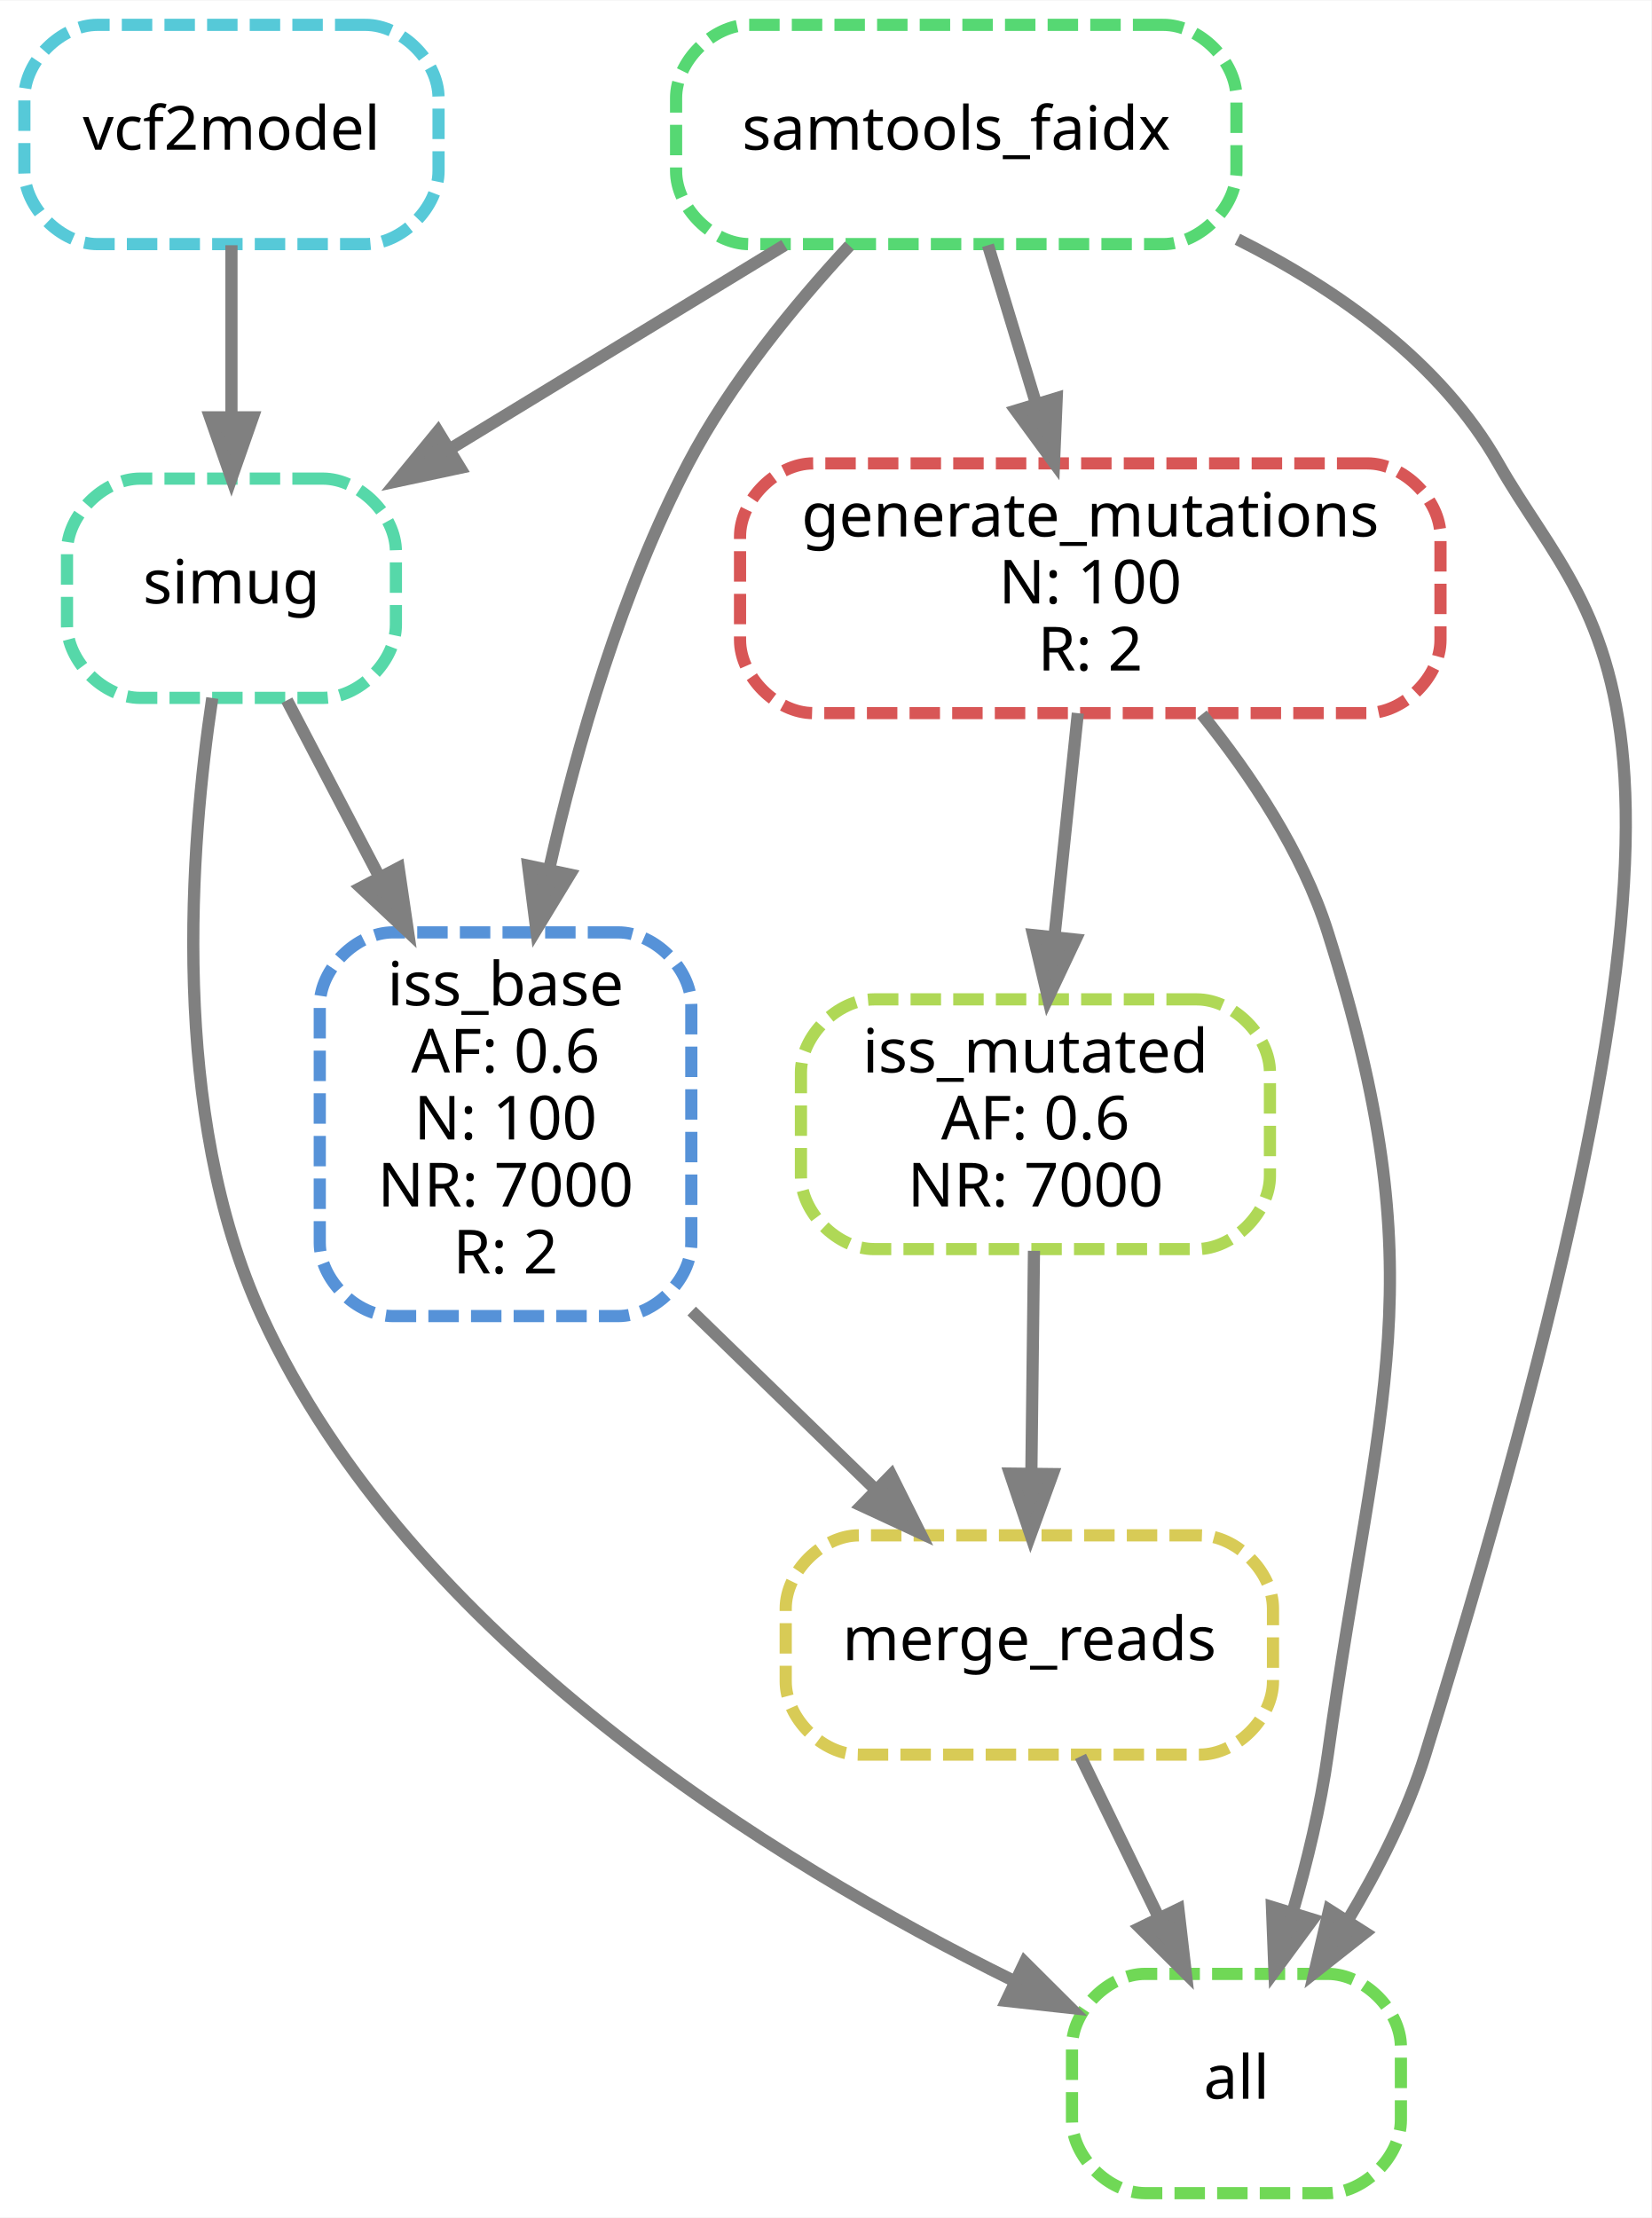
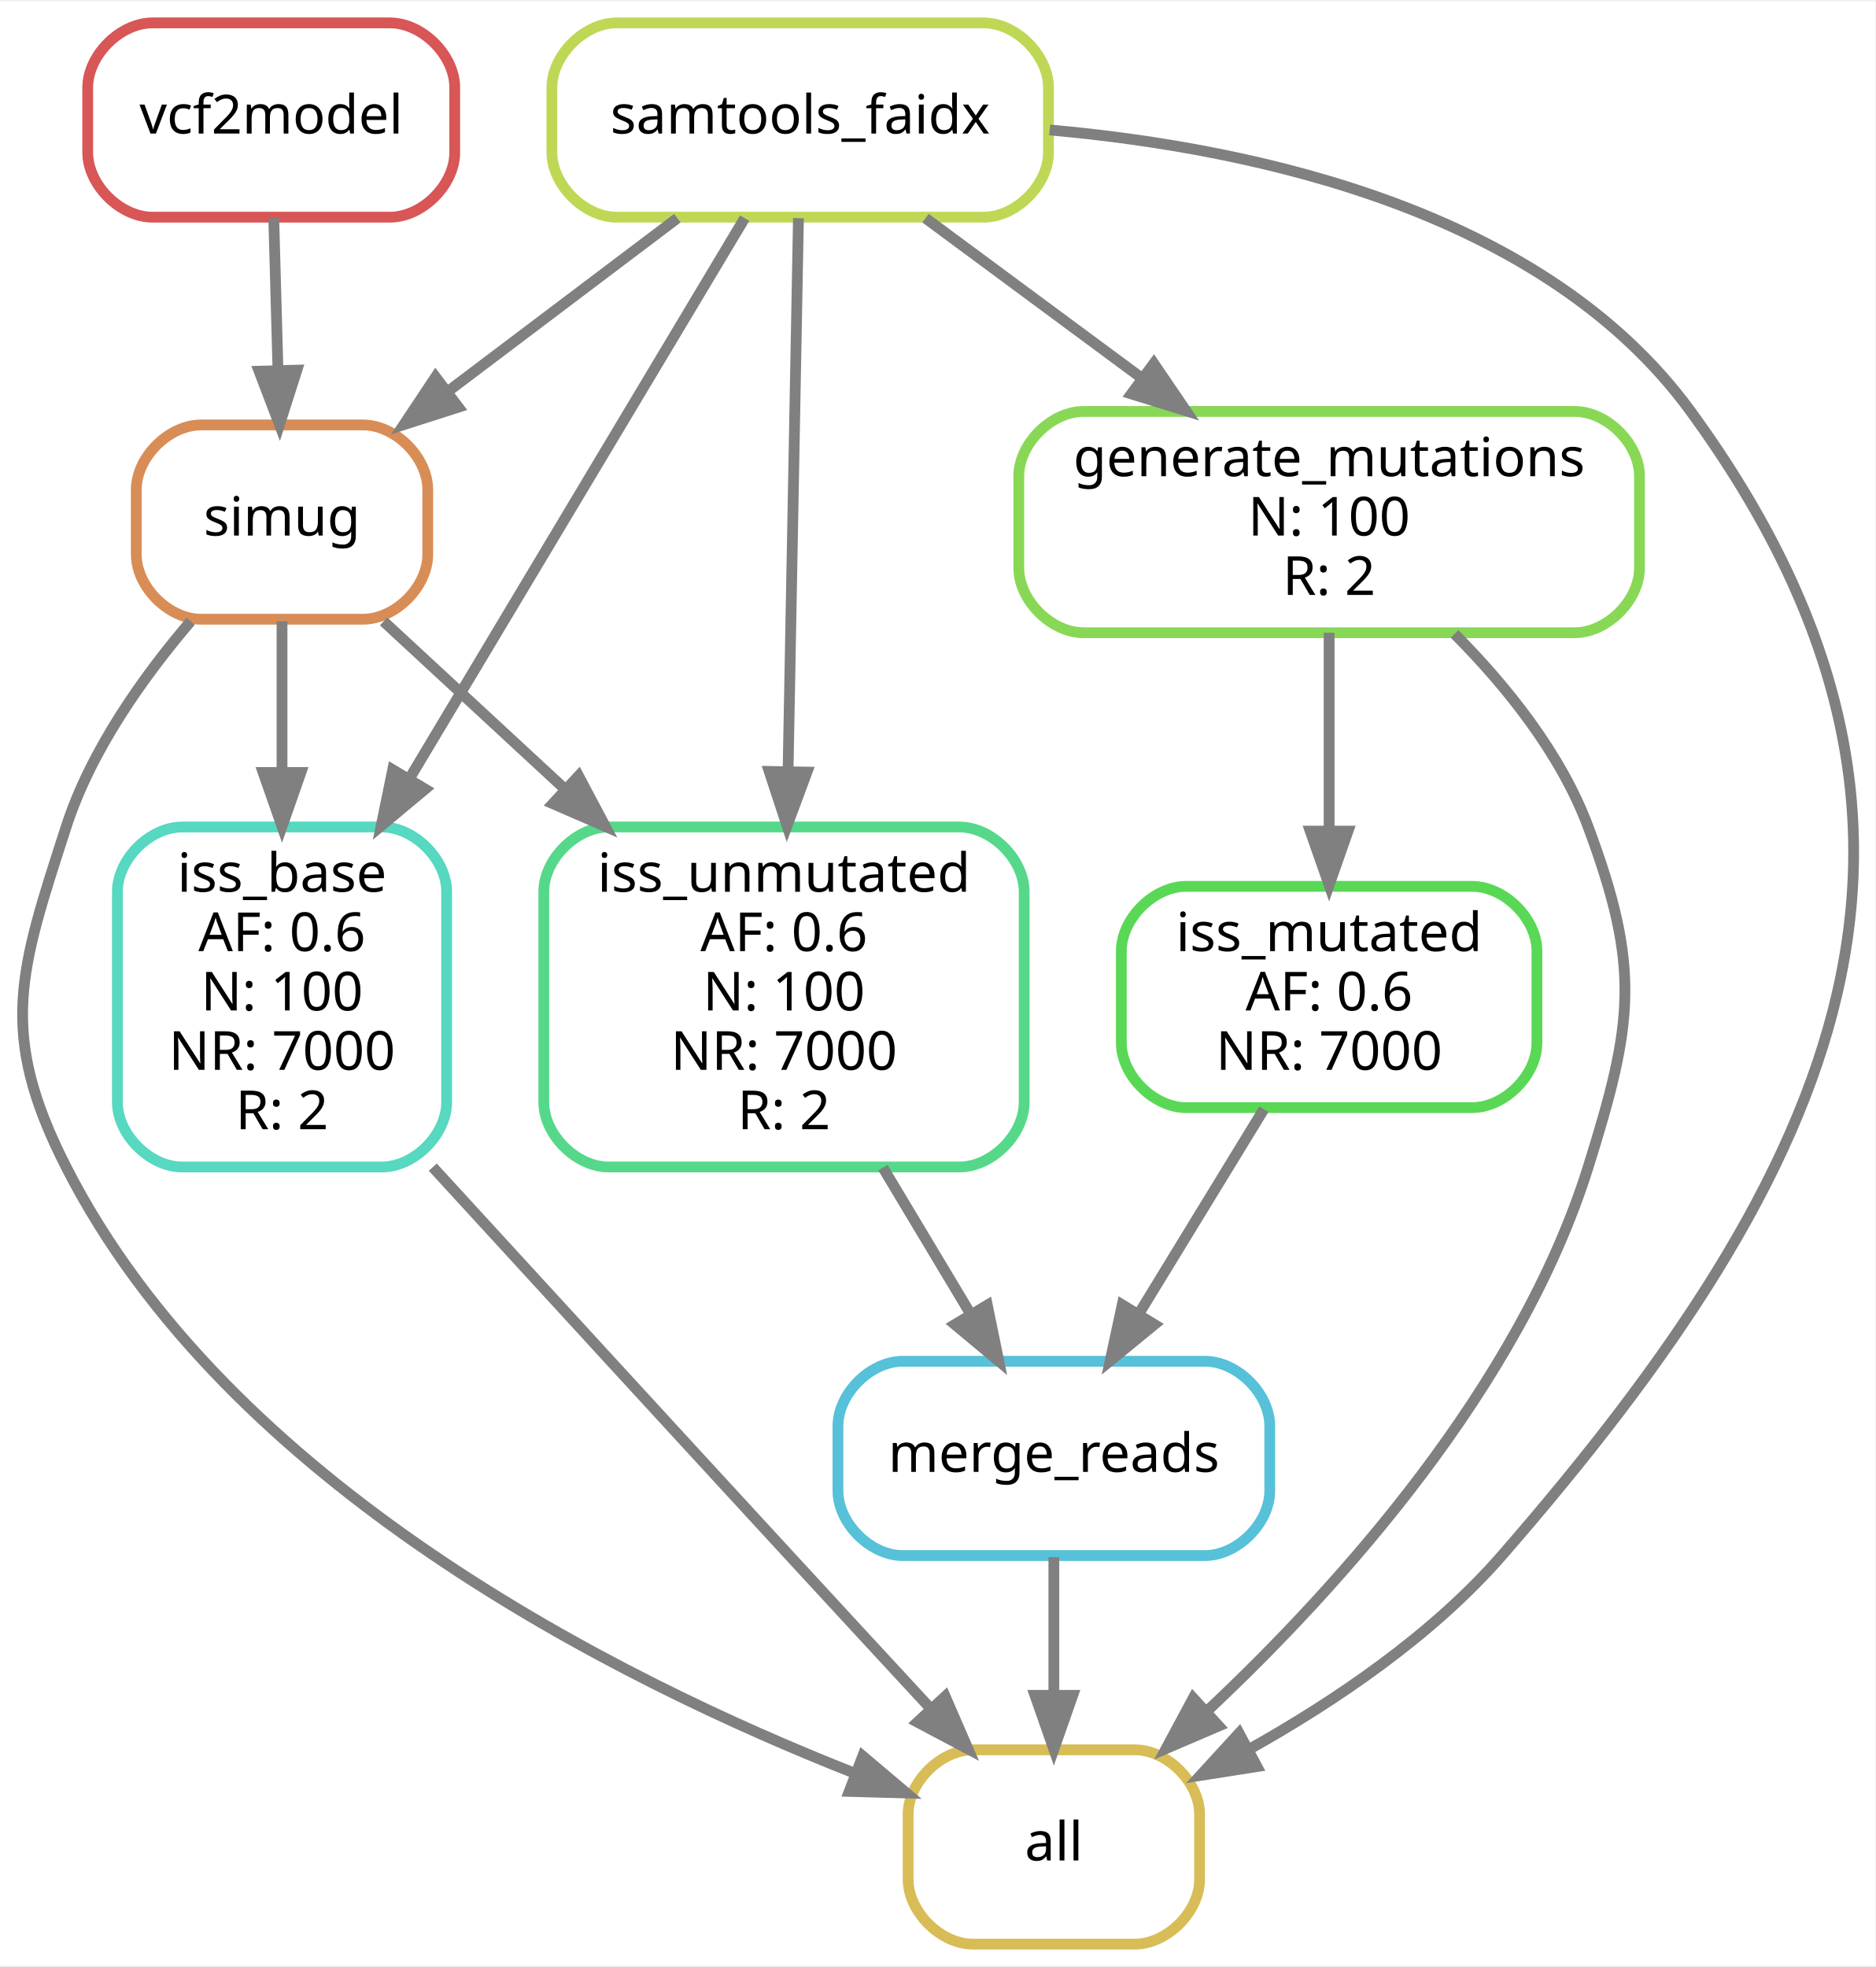
- <svg xmlns="http://www.w3.org/2000/svg" width="271pt" height="364pt" viewBox="0.00 0.00 271.12 364.00">
+ <svg xmlns="http://www.w3.org/2000/svg" width="347pt" height="364pt" viewBox="0.00 0.00 347.46 364.00">
  <g id="graph0" class="graph" transform="scale(1 1) rotate(0) translate(4 360)">
-     <polygon fill="white" stroke="transparent" points="-4,4 -4,-360 267.12,-360 267.12,4 -4,4" />
+     <polygon fill="white" stroke="transparent" points="-4,4 -4,-360 343.46,-360 343.46,4 -4,4" />
    <g id="node1" class="node">
-       <path fill="none" stroke="#70d856" stroke-width="2" stroke-dasharray="5,2" d="M214,-36C214,-36 184,-36 184,-36 178,-36 172,-30 172,-24 172,-24 172,-12 172,-12 172,-6 178,0 184,0 184,0 214,0 214,0 220,0 226,-6 226,-12 226,-12 226,-24 226,-24 226,-30 220,-36 214,-36" />
-       <text text-anchor="middle" x="199" y="-15.5" font-family="sans" font-size="10.00">all</text>
+       <path fill="none" stroke="#d8bc56" stroke-width="2" d="M206.25,-36C206.25,-36 176.25,-36 176.25,-36 170.25,-36 164.25,-30 164.25,-24 164.25,-24 164.25,-12 164.25,-12 164.25,-6 170.25,0 176.25,0 176.25,0 206.25,0 206.25,0 212.25,0 218.25,-6 218.25,-12 218.25,-12 218.25,-24 218.25,-24 218.25,-30 212.25,-36 206.25,-36" />
+       <text text-anchor="middle" x="191.25" y="-15.5" font-family="sans" font-size="10.00">all</text>
    </g>
    <g id="node2" class="node">
-       <path fill="none" stroke="#56d873" stroke-width="2" stroke-dasharray="5,2" d="M187,-356C187,-356 119,-356 119,-356 113,-356 107,-350 107,-344 107,-344 107,-332 107,-332 107,-326 113,-320 119,-320 119,-320 187,-320 187,-320 193,-320 199,-326 199,-332 199,-332 199,-344 199,-344 199,-350 193,-356 187,-356" />
-       <text text-anchor="middle" x="153" y="-335.5" font-family="sans" font-size="10.00">samtools_faidx</text>
+       <path fill="none" stroke="#bed856" stroke-width="2" d="M178.25,-356C178.25,-356 110.25,-356 110.25,-356 104.25,-356 98.25,-350 98.25,-344 98.25,-344 98.25,-332 98.25,-332 98.25,-326 104.25,-320 110.25,-320 110.25,-320 178.25,-320 178.25,-320 184.25,-320 190.25,-326 190.25,-332 190.25,-332 190.25,-344 190.25,-344 190.25,-350 184.25,-356 178.25,-356" />
+       <text text-anchor="middle" x="144.25" y="-335.5" font-family="sans" font-size="10.00">samtools_faidx</text>
    </g>
    <g id="edge1" class="edge">
-       <path fill="none" stroke="grey" stroke-width="2" d="M199.16,-320.8C215.7,-312.51 232.58,-300.57 242,-284 259.08,-253.94 284.15,-247.26 230,-72 227.09,-62.58 222.23,-53.04 217.22,-44.7" />
-       <polygon fill="grey" stroke="grey" stroke-width="2" points="220.12,-42.75 211.8,-36.19 214.22,-46.51 220.12,-42.75" />
+       <path fill="none" stroke="grey" stroke-width="2" d="M190.48,-336.16C229.19,-332.71 282.3,-320.95 309.25,-284 365.51,-206.84 336.94,-144.04 274.25,-72 261.39,-57.23 243.43,-45.07 227.5,-36.14" />
+       <polygon fill="grey" stroke="grey" stroke-width="2" points="228.88,-32.9 218.41,-31.26 225.56,-39.07 228.88,-32.9" />
    </g>
    <g id="node3" class="node">
-       <path fill="none" stroke="#56d8a9" stroke-width="2" stroke-dasharray="5,2" d="M49,-281.5C49,-281.5 19,-281.5 19,-281.5 13,-281.5 7,-275.5 7,-269.5 7,-269.5 7,-257.5 7,-257.5 7,-251.5 13,-245.5 19,-245.5 19,-245.5 49,-245.5 49,-245.5 55,-245.5 61,-251.5 61,-257.5 61,-257.5 61,-269.5 61,-269.5 61,-275.5 55,-281.5 49,-281.5" />
-       <text text-anchor="middle" x="34" y="-261" font-family="sans" font-size="10.00">simug</text>
+       <path fill="none" stroke="#d88d56" stroke-width="2" d="M63.25,-281.5C63.25,-281.5 33.25,-281.5 33.25,-281.5 27.25,-281.5 21.25,-275.5 21.25,-269.5 21.25,-269.5 21.25,-257.5 21.25,-257.5 21.25,-251.5 27.25,-245.5 33.25,-245.5 33.25,-245.5 63.25,-245.5 63.25,-245.5 69.25,-245.5 75.25,-251.5 75.25,-257.5 75.25,-257.5 75.25,-269.5 75.25,-269.5 75.25,-275.5 69.25,-281.5 63.25,-281.5" />
+       <text text-anchor="middle" x="48.25" y="-261" font-family="sans" font-size="10.00">simug</text>
+     </g>
+     <g id="edge6" class="edge">
+       <path fill="none" stroke="grey" stroke-width="2" d="M121.5,-319.82C108.82,-310.25 92.87,-298.2 79.09,-287.79" />
+       <polygon fill="grey" stroke="grey" stroke-width="2" points="80.92,-284.79 70.83,-281.56 76.7,-290.38 80.92,-284.79" />
+     </g>
+     <g id="node4" class="node">
+       <path fill="none" stroke="#88d856" stroke-width="2" d="M287.75,-284C287.75,-284 196.75,-284 196.75,-284 190.75,-284 184.75,-278 184.75,-272 184.75,-272 184.75,-255 184.75,-255 184.75,-249 190.75,-243 196.75,-243 196.75,-243 287.75,-243 287.75,-243 293.75,-243 299.75,-249 299.75,-255 299.75,-255 299.75,-272 299.75,-272 299.75,-278 293.75,-284 287.75,-284" />
+       <text text-anchor="middle" x="242.25" y="-272" font-family="sans" font-size="10.00">generate_mutations</text>
+       <text text-anchor="middle" x="242.25" y="-261" font-family="sans" font-size="10.00">N: 100</text>
+       <text text-anchor="middle" x="242.25" y="-250" font-family="sans" font-size="10.00">R: 2</text>
+     </g>
+     <g id="edge8" class="edge">
+       <path fill="none" stroke="grey" stroke-width="2" d="M167.47,-319.82C179.47,-310.94 194.35,-299.93 207.67,-290.08" />
+       <polygon fill="grey" stroke="grey" stroke-width="2" points="209.77,-292.88 215.73,-284.12 205.61,-287.25 209.77,-292.88" />
+     </g>
+     <g id="node6" class="node">
+       <path fill="none" stroke="#56d8c1" stroke-width="2" d="M66.75,-207C66.75,-207 29.75,-207 29.75,-207 23.75,-207 17.75,-201 17.75,-195 17.75,-195 17.75,-156 17.75,-156 17.75,-150 23.75,-144 29.75,-144 29.75,-144 66.75,-144 66.75,-144 72.75,-144 78.75,-150 78.75,-156 78.75,-156 78.75,-195 78.75,-195 78.75,-201 72.75,-207 66.75,-207" />
+       <text text-anchor="middle" x="48.25" y="-195" font-family="sans" font-size="10.00">iss_base</text>
+       <text text-anchor="middle" x="48.25" y="-184" font-family="sans" font-size="10.00">AF: 0.6</text>
+       <text text-anchor="middle" x="48.25" y="-173" font-family="sans" font-size="10.00">N: 100</text>
+       <text text-anchor="middle" x="48.25" y="-162" font-family="sans" font-size="10.00">NR: 7000</text>
+       <text text-anchor="middle" x="48.25" y="-151" font-family="sans" font-size="10.00">R: 2</text>
+     </g>
+     <g id="edge11" class="edge">
+       <path fill="none" stroke="grey" stroke-width="2" d="M133.97,-319.82C119.23,-295.18 91.67,-249.09 71.77,-215.82" />
+       <polygon fill="grey" stroke="grey" stroke-width="2" points="74.77,-214.02 66.63,-207.23 68.76,-217.61 74.77,-214.02" />
+     </g>
+     <g id="node8" class="node">
+       <path fill="none" stroke="#56d88a" stroke-width="2" d="M173.75,-207C173.75,-207 108.75,-207 108.75,-207 102.75,-207 96.75,-201 96.75,-195 96.75,-195 96.75,-156 96.75,-156 96.75,-150 102.75,-144 108.75,-144 108.75,-144 173.75,-144 173.75,-144 179.75,-144 185.75,-150 185.75,-156 185.75,-156 185.75,-195 185.75,-195 185.75,-201 179.75,-207 173.75,-207" />
+       <text text-anchor="middle" x="141.25" y="-195" font-family="sans" font-size="10.00">iss_unmutated</text>
+       <text text-anchor="middle" x="141.25" y="-184" font-family="sans" font-size="10.00">AF: 0.6</text>
+       <text text-anchor="middle" x="141.25" y="-173" font-family="sans" font-size="10.00">N: 100</text>
+       <text text-anchor="middle" x="141.25" y="-162" font-family="sans" font-size="10.00">NR: 7000</text>
+       <text text-anchor="middle" x="141.25" y="-151" font-family="sans" font-size="10.00">R: 2</text>
+     </g>
+     <g id="edge13" class="edge">
+       <path fill="none" stroke="grey" stroke-width="2" d="M143.93,-319.82C143.47,-295.6 142.63,-250.65 142.01,-217.53" />
+       <polygon fill="grey" stroke="grey" stroke-width="2" points="145.51,-217.17 141.82,-207.23 138.51,-217.3 145.51,-217.17" />
+     </g>
+     <g id="edge2" class="edge">
+       <path fill="none" stroke="grey" stroke-width="2" d="M31.33,-245.12C22.61,-234.91 12.84,-221.24 8.25,-207 -0.35,-180.35 -4.46,-168.95 8.25,-144 38.19,-85.19 110.17,-49.07 154.4,-31.64" />
+       <polygon fill="grey" stroke="grey" stroke-width="2" points="155.84,-34.84 163.93,-28 153.34,-28.3 155.84,-34.84" />
+     </g>
+     <g id="edge12" class="edge">
+       <path fill="none" stroke="grey" stroke-width="2" d="M48.25,-245.1C48.25,-237.01 48.25,-227.02 48.25,-217.2" />
+       <polygon fill="grey" stroke="grey" stroke-width="2" points="51.75,-217.1 48.25,-207.1 44.75,-217.1 51.75,-217.1" />
+     </g>
+     <g id="edge14" class="edge">
+       <path fill="none" stroke="grey" stroke-width="2" d="M67.07,-245.1C76.73,-236.16 88.91,-224.9 100.58,-214.1" />
+       <polygon fill="grey" stroke="grey" stroke-width="2" points="103.19,-216.46 108.15,-207.1 98.43,-211.32 103.19,-216.46" />
+     </g>
+     <g id="edge3" class="edge">
+       <path fill="none" stroke="grey" stroke-width="2" d="M265.49,-242.78C275.11,-233.1 285.18,-220.61 290.25,-207 300.02,-180.76 298.61,-170.72 290.25,-144 277.48,-103.24 244.14,-66.2 219.66,-43.21" />
+       <polygon fill="grey" stroke="grey" stroke-width="2" points="221.8,-40.42 212.06,-36.25 217.07,-45.58 221.8,-40.42" />
+     </g>
+     <g id="node9" class="node">
+       <path fill="none" stroke="#59d856" stroke-width="2" d="M268.75,-196C268.75,-196 215.75,-196 215.75,-196 209.75,-196 203.75,-190 203.75,-184 203.75,-184 203.75,-167 203.75,-167 203.75,-161 209.75,-155 215.75,-155 215.75,-155 268.75,-155 268.75,-155 274.75,-155 280.75,-161 280.75,-167 280.75,-167 280.75,-184 280.75,-184 280.75,-190 274.75,-196 268.75,-196" />
+       <text text-anchor="middle" x="242.25" y="-184" font-family="sans" font-size="10.00">iss_mutated</text>
+       <text text-anchor="middle" x="242.25" y="-173" font-family="sans" font-size="10.00">AF: 0.6</text>
+       <text text-anchor="middle" x="242.25" y="-162" font-family="sans" font-size="10.00">NR: 7000</text>
+     </g>
+     <g id="edge15" class="edge">
+       <path fill="none" stroke="grey" stroke-width="2" d="M242.25,-242.99C242.25,-232.18 242.25,-218.51 242.25,-206.38" />
+       <polygon fill="grey" stroke="grey" stroke-width="2" points="245.75,-206.24 242.25,-196.24 238.75,-206.24 245.75,-206.24" />
+     </g>
+     <g id="node5" class="node">
+       <path fill="none" stroke="#56c1d8" stroke-width="2" d="M219.25,-108C219.25,-108 163.25,-108 163.25,-108 157.25,-108 151.25,-102 151.25,-96 151.25,-96 151.25,-84 151.25,-84 151.25,-78 157.25,-72 163.25,-72 163.25,-72 219.25,-72 219.25,-72 225.25,-72 231.25,-78 231.25,-84 231.25,-84 231.25,-96 231.25,-96 231.25,-102 225.25,-108 219.25,-108" />
+       <text text-anchor="middle" x="191.25" y="-87.5" font-family="sans" font-size="10.00">merge_reads</text>
+     </g>
+     <g id="edge4" class="edge">
+       <path fill="none" stroke="grey" stroke-width="2" d="M191.25,-71.7C191.25,-63.98 191.25,-54.71 191.25,-46.11" />
+       <polygon fill="grey" stroke="grey" stroke-width="2" points="194.75,-46.1 191.25,-36.1 187.75,-46.1 194.75,-46.1" />
    </g>
    <g id="edge5" class="edge">
-       <path fill="none" stroke="grey" stroke-width="2" d="M124.8,-319.82C108.41,-309.83 87.59,-297.15 70.03,-286.45" />
-       <polygon fill="grey" stroke="grey" stroke-width="2" points="71.54,-283.27 61.18,-281.06 67.9,-289.25 71.54,-283.27" />
+       <path fill="none" stroke="grey" stroke-width="2" d="M76.18,-143.97C94.86,-123.58 120,-96.16 142.25,-72 150.78,-62.73 160.17,-52.57 168.43,-43.64" />
+       <polygon fill="grey" stroke="grey" stroke-width="2" points="171.12,-45.89 175.34,-36.17 165.98,-41.13 171.12,-45.89" />
    </g>
-     <g id="node4" class="node">
-       <path fill="none" stroke="#d85656" stroke-width="2" stroke-dasharray="5,2" d="M220.5,-284C220.5,-284 129.5,-284 129.5,-284 123.5,-284 117.5,-278 117.5,-272 117.5,-272 117.5,-255 117.5,-255 117.5,-249 123.5,-243 129.5,-243 129.5,-243 220.5,-243 220.5,-243 226.5,-243 232.5,-249 232.5,-255 232.5,-255 232.5,-272 232.5,-272 232.5,-278 226.5,-284 220.5,-284" />
-       <text text-anchor="middle" x="175" y="-272" font-family="sans" font-size="10.00">generate_mutations</text>
-       <text text-anchor="middle" x="175" y="-261" font-family="sans" font-size="10.00">N: 100</text>
-       <text text-anchor="middle" x="175" y="-250" font-family="sans" font-size="10.00">R: 2</text>
+     <g id="node7" class="node">
+       <path fill="none" stroke="#d85656" stroke-width="2" d="M68.25,-356C68.25,-356 24.25,-356 24.25,-356 18.25,-356 12.25,-350 12.25,-344 12.25,-344 12.25,-332 12.25,-332 12.25,-326 18.25,-320 24.25,-320 24.25,-320 68.25,-320 68.25,-320 74.25,-320 80.25,-326 80.25,-332 80.25,-332 80.25,-344 80.25,-344 80.25,-350 74.25,-356 68.25,-356" />
+       <text text-anchor="middle" x="46.25" y="-335.5" font-family="sans" font-size="10.00">vcf2model</text>
    </g>
    <g id="edge7" class="edge">
-       <path fill="none" stroke="grey" stroke-width="2" d="M158.21,-319.82C160.58,-312.03 163.44,-302.6 166.12,-293.75" />
-       <polygon fill="grey" stroke="grey" stroke-width="2" points="169.49,-294.71 169.05,-284.12 162.79,-292.67 169.49,-294.71" />
+       <path fill="none" stroke="grey" stroke-width="2" d="M46.72,-319.82C46.95,-311.42 47.24,-301.12 47.5,-291.69" />
+       <polygon fill="grey" stroke="grey" stroke-width="2" points="51,-291.65 47.78,-281.56 44,-291.46 51,-291.65" />
    </g>
-     <g id="node7" class="node">
-       <path fill="none" stroke="#5692d8" stroke-width="2" stroke-dasharray="5,2" d="M97.5,-207C97.5,-207 60.5,-207 60.5,-207 54.5,-207 48.5,-201 48.5,-195 48.5,-195 48.5,-156 48.5,-156 48.5,-150 54.5,-144 60.5,-144 60.5,-144 97.5,-144 97.5,-144 103.5,-144 109.5,-150 109.5,-156 109.5,-156 109.5,-195 109.5,-195 109.5,-201 103.5,-207 97.5,-207" />
-       <text text-anchor="middle" x="79" y="-195" font-family="sans" font-size="10.00">iss_base</text>
-       <text text-anchor="middle" x="79" y="-184" font-family="sans" font-size="10.00">AF: 0.6</text>
-       <text text-anchor="middle" x="79" y="-173" font-family="sans" font-size="10.00">N: 100</text>
-       <text text-anchor="middle" x="79" y="-162" font-family="sans" font-size="10.00">NR: 7000</text>
-       <text text-anchor="middle" x="79" y="-151" font-family="sans" font-size="10.00">R: 2</text>
+     <g id="edge9" class="edge">
+       <path fill="none" stroke="grey" stroke-width="2" d="M159.58,-143.88C164.9,-134.99 170.66,-125.38 175.79,-116.82" />
+       <polygon fill="grey" stroke="grey" stroke-width="2" points="178.92,-118.4 181.05,-108.03 172.91,-114.81 178.92,-118.4" />
    </g>
    <g id="edge10" class="edge">
-       <path fill="none" stroke="grey" stroke-width="2" d="M135.46,-319.74C126.42,-309.98 115.88,-297.14 109,-284 98.11,-263.2 90.8,-238.01 86.13,-217.24" />
-       <polygon fill="grey" stroke="grey" stroke-width="2" points="89.55,-216.49 84.05,-207.44 82.71,-217.95 89.55,-216.49" />
-     </g>
-     <g id="edge2" class="edge">
-       <path fill="none" stroke="grey" stroke-width="2" d="M30.85,-245.48C27.26,-221.59 23.7,-177.31 39,-144 63.35,-90.99 123.07,-54.28 162.26,-34.95" />
-       <polygon fill="grey" stroke="grey" stroke-width="2" points="164.24,-37.89 171.75,-30.41 161.22,-31.57 164.24,-37.89" />
-     </g>
-     <g id="edge11" class="edge">
-       <path fill="none" stroke="grey" stroke-width="2" d="M43.11,-245.1C47.47,-236.75 52.89,-226.39 58.19,-216.27" />
-       <polygon fill="grey" stroke="grey" stroke-width="2" points="61.45,-217.59 62.99,-207.1 55.25,-214.34 61.45,-217.59" />
-     </g>
-     <g id="edge3" class="edge">
-       <path fill="none" stroke="grey" stroke-width="2" d="M193.33,-242.8C201.34,-232.86 209.85,-220.14 214,-207 232.09,-149.79 222.25,-131.43 214,-72 212.82,-63.48 210.61,-54.39 208.25,-46.2" />
-       <polygon fill="grey" stroke="grey" stroke-width="2" points="211.52,-44.94 205.24,-36.41 204.83,-46.99 211.52,-44.94" />
-     </g>
-     <g id="node8" class="node">
-       <path fill="none" stroke="#afd856" stroke-width="2" stroke-dasharray="5,2" d="M192.5,-196C192.5,-196 139.5,-196 139.5,-196 133.5,-196 127.5,-190 127.5,-184 127.5,-184 127.5,-167 127.5,-167 127.5,-161 133.5,-155 139.5,-155 139.5,-155 192.5,-155 192.5,-155 198.5,-155 204.5,-161 204.5,-167 204.5,-167 204.5,-184 204.5,-184 204.5,-190 198.5,-196 192.5,-196" />
-       <text text-anchor="middle" x="166" y="-184" font-family="sans" font-size="10.00">iss_mutated</text>
-       <text text-anchor="middle" x="166" y="-173" font-family="sans" font-size="10.00">AF: 0.6</text>
-       <text text-anchor="middle" x="166" y="-162" font-family="sans" font-size="10.00">NR: 7000</text>
-     </g>
-     <g id="edge12" class="edge">
-       <path fill="none" stroke="grey" stroke-width="2" d="M172.96,-242.99C171.83,-232.18 170.4,-218.51 169.13,-206.38" />
-       <polygon fill="grey" stroke="grey" stroke-width="2" points="172.59,-205.82 168.07,-196.24 165.63,-206.55 172.59,-205.82" />
-     </g>
-     <g id="node5" class="node">
-       <path fill="none" stroke="#d8cb56" stroke-width="2" stroke-dasharray="5,2" d="M193,-108C193,-108 137,-108 137,-108 131,-108 125,-102 125,-96 125,-96 125,-84 125,-84 125,-78 131,-72 137,-72 137,-72 193,-72 193,-72 199,-72 205,-78 205,-84 205,-84 205,-96 205,-96 205,-102 199,-108 193,-108" />
-       <text text-anchor="middle" x="165" y="-87.5" font-family="sans" font-size="10.00">merge_reads</text>
-     </g>
-     <g id="edge4" class="edge">
-       <path fill="none" stroke="grey" stroke-width="2" d="M173.4,-71.7C177.27,-63.73 181.95,-54.1 186.24,-45.26" />
-       <polygon fill="grey" stroke="grey" stroke-width="2" points="189.47,-46.63 190.69,-36.1 183.17,-43.57 189.47,-46.63" />
-     </g>
-     <g id="node6" class="node">
-       <path fill="none" stroke="#56c9d8" stroke-width="2" stroke-dasharray="5,2" d="M56,-356C56,-356 12,-356 12,-356 6,-356 0,-350 0,-344 0,-344 0,-332 0,-332 0,-326 6,-320 12,-320 12,-320 56,-320 56,-320 62,-320 68,-326 68,-332 68,-332 68,-344 68,-344 68,-350 62,-356 56,-356" />
-       <text text-anchor="middle" x="34" y="-335.5" font-family="sans" font-size="10.00">vcf2model</text>
-     </g>
-     <g id="edge6" class="edge">
-       <path fill="none" stroke="grey" stroke-width="2" d="M34,-319.82C34,-311.42 34,-301.12 34,-291.69" />
-       <polygon fill="grey" stroke="grey" stroke-width="2" points="37.5,-291.56 34,-281.56 30.5,-291.56 37.5,-291.56" />
-     </g>
-     <g id="edge8" class="edge">
-       <path fill="none" stroke="grey" stroke-width="2" d="M109.56,-144.83C119.47,-135.21 130.34,-124.66 139.8,-115.46" />
-       <polygon fill="grey" stroke="grey" stroke-width="2" points="142.32,-117.9 147.05,-108.42 137.44,-112.88 142.32,-117.9" />
-     </g>
-     <g id="edge9" class="edge">
-       <path fill="none" stroke="grey" stroke-width="2" d="M165.76,-154.71C165.63,-143.86 165.47,-130.23 165.33,-118.37" />
-       <polygon fill="grey" stroke="grey" stroke-width="2" points="168.82,-118.06 165.2,-108.1 161.82,-118.14 168.82,-118.06" />
+       <path fill="none" stroke="grey" stroke-width="2" d="M230.16,-154.71C223.26,-143.41 214.53,-129.11 207.08,-116.93" />
+       <polygon fill="grey" stroke="grey" stroke-width="2" points="209.89,-114.81 201.69,-108.1 203.92,-118.46 209.89,-114.81" />
    </g>
  </g>
</svg>
